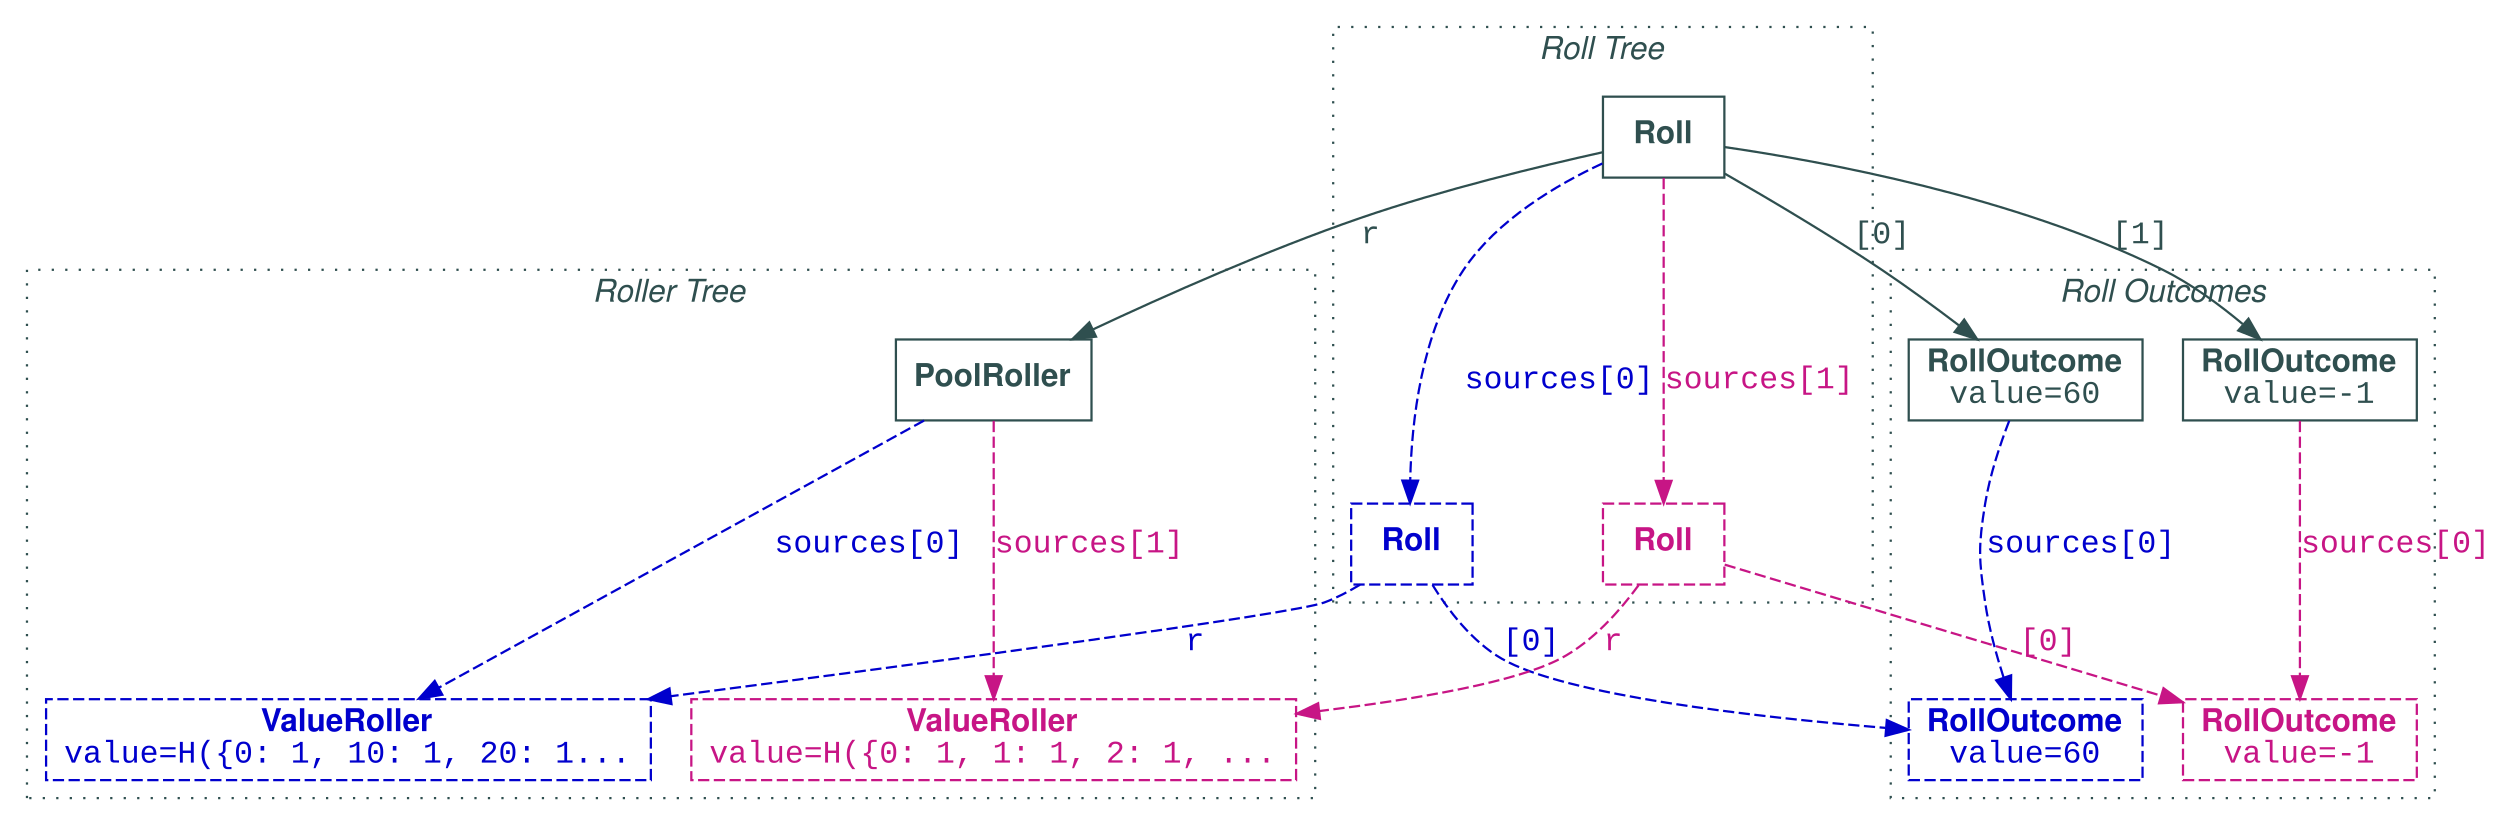
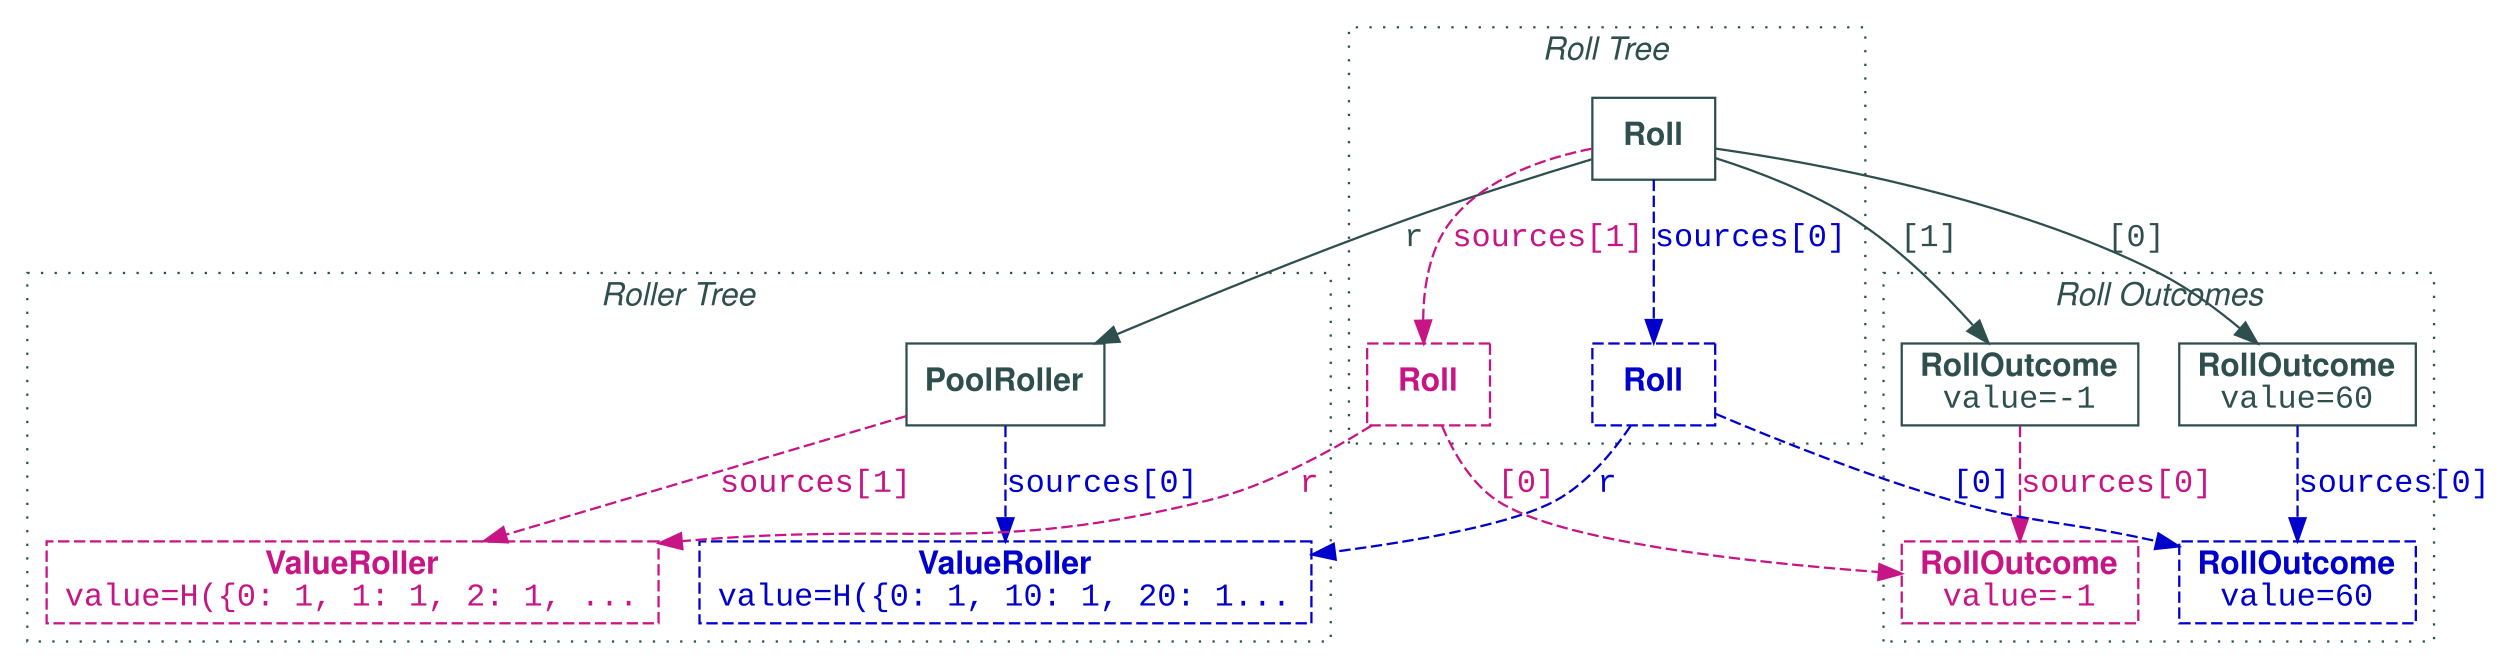
- <svg xmlns="http://www.w3.org/2000/svg" width="1112pt" height="367pt" viewBox="0.00 0.00 1112.00 367.00">
-   <g id="graph0" class="graph" transform="scale(1 1) rotate(0) translate(4 363)">
+ <svg xmlns="http://www.w3.org/2000/svg" width="1099pt" height="294pt" viewBox="0.00 0.00 1099.00 294.00">
+   <g id="graph0" class="graph" transform="scale(1 1) rotate(0) translate(4 290)">
    <g id="clust1" class="cluster">
-       <polygon fill="transparent" stroke="DarkSlateGray" stroke-dasharray="1,5" points="589,-95 589,-351 829,-351 829,-95 589,-95" />
-       <text text-anchor="start" x="680.5" y="-336.8" font-family="Helvetica,sans-Serif" font-style="italic" font-size="14.00" fill="DarkSlateGray">Roll Tree</text>
+       <polygon fill="transparent" stroke="DarkSlateGray" stroke-dasharray="1,5" points="589,-95 589,-278 816,-278 816,-95 589,-95" />
+       <text text-anchor="start" x="674" y="-263.8" font-family="Helvetica,sans-Serif" font-style="italic" font-size="14.00" fill="DarkSlateGray">Roll Tree</text>
    </g>
    <g id="clust2" class="cluster">
-       <polygon fill="transparent" stroke="DarkSlateGray" stroke-dasharray="1,5" points="8,-8 8,-243 581,-243 581,-8 8,-8" />
-       <text text-anchor="start" x="259.5" y="-228.8" font-family="Helvetica,sans-Serif" font-style="italic" font-size="14.00" fill="DarkSlateGray">Roller Tree</text>
+       <polygon fill="transparent" stroke="DarkSlateGray" stroke-dasharray="1,5" points="8,-8 8,-170 581,-170 581,-8 8,-8" />
+       <text text-anchor="start" x="260" y="-155.8" font-family="Helvetica,sans-Serif" font-style="italic" font-size="14.00" fill="DarkSlateGray">Roller Tree</text>
    </g>
    <g id="clust3" class="cluster">
-       <polygon fill="transparent" stroke="DarkSlateGray" stroke-dasharray="1,5" points="837,-8 837,-243 1079,-243 1079,-8 837,-8" />
-       <text text-anchor="start" x="912" y="-228.8" font-family="Helvetica,sans-Serif" font-style="italic" font-size="14.00" fill="DarkSlateGray">Roll Outcomes</text>
+       <polygon fill="transparent" stroke="DarkSlateGray" stroke-dasharray="1,5" points="824,-8 824,-170 1066,-170 1066,-8 824,-8" />
+       <text text-anchor="start" x="899" y="-155.8" font-family="Helvetica,sans-Serif" font-style="italic" font-size="14.00" fill="DarkSlateGray">Roll Outcomes</text>
    </g>
    <g id="node1" class="node">
-       <polygon fill="none" stroke="DarkSlateGray" points="763,-320 709,-320 709,-284 763,-284 763,-320" />
-       <text text-anchor="start" x="722.5" y="-299.3" font-family="Helvetica,sans-Serif" font-weight="bold" font-size="14.00" fill="DarkSlateGray">Roll</text>
+       <polygon fill="none" stroke="DarkSlateGray" points="750,-247 696,-247 696,-211 750,-211 750,-247" />
+       <text text-anchor="start" x="709.5" y="-226.3" font-family="Helvetica,sans-Serif" font-weight="bold" font-size="14.00" fill="DarkSlateGray">Roll</text>
    </g>
    <g id="node2" class="node">
-       <polygon fill="none" stroke="DarkSlateGray" points="481.5,-212 394.5,-212 394.5,-176 481.5,-176 481.5,-212" />
-       <text text-anchor="start" x="402.5" y="-191.3" font-family="Helvetica,sans-Serif" font-weight="bold" font-size="14.00" fill="DarkSlateGray">PoolRoller</text>
+       <polygon fill="none" stroke="DarkSlateGray" points="481.5,-139 394.5,-139 394.5,-103 481.5,-103 481.5,-139" />
+       <text text-anchor="start" x="402.5" y="-118.3" font-family="Helvetica,sans-Serif" font-weight="bold" font-size="14.00" fill="DarkSlateGray">PoolRoller</text>
    </g>
    <g id="edge1" class="edge">
-       <path fill="none" stroke="DarkSlateGray" d="M708.99,-295.31C681.47,-289.21 637.74,-278.67 601,-266 559.84,-251.8 514.54,-231.69 482.17,-216.49" />
-       <polygon fill="DarkSlateGray" stroke="DarkSlateGray" points="483.51,-213.26 472.98,-212.15 480.52,-219.59 483.51,-213.26" />
-       <text text-anchor="middle" x="605.5" y="-254.8" font-family="Courier New" font-size="14.00" fill="DarkSlateGray">r</text>
+       <path fill="none" stroke="DarkSlateGray" d="M695.68,-219.95C673.3,-213.2 640.89,-203.08 613,-193 570.02,-177.47 521.96,-157.8 487.09,-143.11" />
+       <polygon fill="DarkSlateGray" stroke="DarkSlateGray" points="488.2,-139.77 477.63,-139.1 485.47,-146.22 488.2,-139.77" />
+       <text text-anchor="middle" x="617.5" y="-181.8" font-family="Courier New" font-size="14.00" fill="DarkSlateGray">r</text>
    </g>
    <g id="node3" class="node">
-       <polygon fill="none" stroke="DarkSlateGray" points="949,-212 845,-212 845,-176 949,-176 949,-212" />
-       <text text-anchor="start" x="853" y="-197.8" font-family="Helvetica,sans-Serif" font-weight="bold" font-size="14.00" fill="DarkSlateGray">RollOutcome</text>
-       <text text-anchor="start" x="863" y="-183.8" font-family="Courier New" font-size="14.00" fill="DarkSlateGray">value=60</text>
+       <polygon fill="none" stroke="DarkSlateGray" points="1058,-139 954,-139 954,-103 1058,-103 1058,-139" />
+       <text text-anchor="start" x="962" y="-124.8" font-family="Helvetica,sans-Serif" font-weight="bold" font-size="14.00" fill="DarkSlateGray">RollOutcome</text>
+       <text text-anchor="start" x="972" y="-110.8" font-family="Courier New" font-size="14.00" fill="DarkSlateGray">value=60</text>
    </g>
    <g id="edge2" class="edge">
-       <path fill="none" stroke="DarkSlateGray" d="M763.23,-285.74C782.94,-274.45 810.03,-258.42 833,-243 844.46,-235.3 856.68,-226.35 867.33,-218.27" />
-       <polygon fill="DarkSlateGray" stroke="DarkSlateGray" points="869.68,-220.88 875.49,-212.02 865.42,-215.32 869.68,-220.88" />
-       <text text-anchor="middle" x="833" y="-254.8" font-family="Courier New" font-size="14.00" fill="DarkSlateGray">[0]</text>
+       <path fill="none" stroke="DarkSlateGray" d="M750.27,-224.65C793.5,-218.52 879.55,-203 945,-170 957.63,-163.63 970.15,-154.42 980.54,-145.76" />
+       <polygon fill="DarkSlateGray" stroke="DarkSlateGray" points="983.09,-148.19 988.37,-139.01 978.51,-142.89 983.09,-148.19" />
+       <text text-anchor="middle" x="935" y="-181.8" font-family="Courier New" font-size="14.00" fill="DarkSlateGray">[0]</text>
    </g>
    <g id="node4" class="node">
-       <polygon fill="none" stroke="DarkSlateGray" points="1071,-212 967,-212 967,-176 1071,-176 1071,-212" />
-       <text text-anchor="start" x="975" y="-197.8" font-family="Helvetica,sans-Serif" font-weight="bold" font-size="14.00" fill="DarkSlateGray">RollOutcome</text>
-       <text text-anchor="start" x="985" y="-183.8" font-family="Courier New" font-size="14.00" fill="DarkSlateGray">value=-1</text>
+       <polygon fill="none" stroke="DarkSlateGray" points="936,-139 832,-139 832,-103 936,-103 936,-139" />
+       <text text-anchor="start" x="840" y="-124.8" font-family="Helvetica,sans-Serif" font-weight="bold" font-size="14.00" fill="DarkSlateGray">RollOutcome</text>
+       <text text-anchor="start" x="850" y="-110.8" font-family="Courier New" font-size="14.00" fill="DarkSlateGray">value=-1</text>
    </g>
    <g id="edge3" class="edge">
-       <path fill="none" stroke="DarkSlateGray" d="M763.23,-297.56C806.39,-291.31 892.36,-275.61 958,-243 970.67,-236.71 983.2,-227.51 993.58,-218.84" />
-       <polygon fill="DarkSlateGray" stroke="DarkSlateGray" points="996.13,-221.26 1001.4,-212.07 991.55,-215.97 996.13,-221.26" />
-       <text text-anchor="middle" x="948" y="-254.8" font-family="Courier New" font-size="14.00" fill="DarkSlateGray">[1]</text>
+       <path fill="none" stroke="DarkSlateGray" d="M750.05,-220.51C768.43,-214.69 792.79,-205.49 812,-193 831.37,-180.4 849.86,-161.99 863.25,-147.07" />
+       <polygon fill="DarkSlateGray" stroke="DarkSlateGray" points="866.18,-149.03 870.13,-139.2 860.91,-144.42 866.18,-149.03" />
+       <text text-anchor="middle" x="844" y="-181.8" font-family="Courier New" font-size="14.00" fill="DarkSlateGray">[1]</text>
    </g>
    <g id="node5" class="node">
-       <polygon fill="none" stroke="MediumBlue" stroke-dasharray="5,2" points="651,-139 597,-139 597,-103 651,-103 651,-139" />
-       <text text-anchor="start" x="610.5" y="-118.3" font-family="Helvetica,sans-Serif" font-weight="bold" font-size="14.00" fill="MediumBlue">Roll</text>
+       <polygon fill="none" stroke="MediumBlue" stroke-dasharray="5,2" points="750,-139 696,-139 696,-103 750,-103 750,-139" />
+       <text text-anchor="start" x="709.5" y="-118.3" font-family="Helvetica,sans-Serif" font-weight="bold" font-size="14.00" fill="MediumBlue">Roll</text>
    </g>
    <g id="edge8" class="edge">
-       <path fill="none" stroke="MediumBlue" stroke-dasharray="5,2" d="M708.71,-290.27C688.47,-280.87 661.89,-265.21 647,-243 628.25,-215.03 623.86,-175.67 623.27,-149.53" />
-       <polygon fill="MediumBlue" stroke="MediumBlue" points="626.76,-149.19 623.21,-139.21 619.76,-149.23 626.76,-149.19" />
-       <text text-anchor="middle" x="689.5" y="-190.3" font-family="Courier New" font-size="14.00" fill="MediumBlue">sources[0]</text>
+       <path fill="none" stroke="MediumBlue" stroke-dasharray="5,2" d="M723,-210.97C723,-194.38 723,-168.88 723,-149.43" />
+       <polygon fill="MediumBlue" stroke="MediumBlue" points="726.5,-149.34 723,-139.34 719.5,-149.34 726.5,-149.34" />
+       <text text-anchor="middle" x="765.5" y="-181.8" font-family="Courier New" font-size="14.00" fill="MediumBlue">sources[0]</text>
    </g>
    <g id="node8" class="node">
-       <polygon fill="none" stroke="MediumVioletRed" stroke-dasharray="5,2" points="763,-139 709,-139 709,-103 763,-103 763,-139" />
-       <text text-anchor="start" x="722.5" y="-118.3" font-family="Helvetica,sans-Serif" font-weight="bold" font-size="14.00" fill="MediumVioletRed">Roll</text>
+       <polygon fill="none" stroke="MediumVioletRed" stroke-dasharray="5,2" points="651,-139 597,-139 597,-103 651,-103 651,-139" />
+       <text text-anchor="start" x="610.5" y="-118.3" font-family="Helvetica,sans-Serif" font-weight="bold" font-size="14.00" fill="MediumVioletRed">Roll</text>
    </g>
    <g id="edge9" class="edge">
-       <path fill="none" stroke="MediumVioletRed" stroke-dasharray="5,2" d="M736,-283.84C736,-252.7 736,-186.66 736,-149.28" />
-       <polygon fill="MediumVioletRed" stroke="MediumVioletRed" points="739.5,-149.11 736,-139.11 732.5,-149.11 739.5,-149.11" />
-       <text text-anchor="middle" x="778.5" y="-190.3" font-family="Courier New" font-size="14.00" fill="MediumVioletRed">sources[1]</text>
+       <path fill="none" stroke="MediumVioletRed" stroke-dasharray="5,2" d="M695.72,-224.63C675.48,-220.62 648.91,-211.9 634,-193 624.41,-180.85 621.78,-163.76 621.61,-149.39" />
+       <polygon fill="MediumVioletRed" stroke="MediumVioletRed" points="625.11,-149.15 621.88,-139.06 618.12,-148.96 625.11,-149.15" />
+       <text text-anchor="middle" x="676.5" y="-181.8" font-family="Courier New" font-size="14.00" fill="MediumVioletRed">sources[1]</text>
    </g>
    <g id="node6" class="node">
-       <polygon fill="none" stroke="MediumBlue" stroke-dasharray="5,2" points="285.5,-52 16.5,-52 16.5,-16 285.5,-16 285.5,-52" />
-       <text text-anchor="start" x="112" y="-37.8" font-family="Helvetica,sans-Serif" font-weight="bold" font-size="14.00" fill="MediumBlue">ValueRoller</text>
-       <text text-anchor="start" x="24.5" y="-23.8" font-family="Courier New" font-size="14.00" fill="MediumBlue">value=H({0: 1, 10: 1, 20: 1...</text>
+       <polygon fill="none" stroke="MediumBlue" stroke-dasharray="5,2" points="572.5,-52 303.5,-52 303.5,-16 572.5,-16 572.5,-52" />
+       <text text-anchor="start" x="399.5" y="-37.8" font-family="Helvetica,sans-Serif" font-weight="bold" font-size="14.00" fill="MediumBlue">ValueRoller</text>
+       <text text-anchor="start" x="311.5" y="-23.8" font-family="Courier New" font-size="14.00" fill="MediumBlue">value=H({0: 1, 10: 1, 20: 1...</text>
    </g>
    <g id="edge10" class="edge">
-       <path fill="none" stroke="MediumBlue" stroke-dasharray="5,2" d="M407.01,-175.94C354.73,-147.16 249.05,-88.98 191.16,-57.11" />
-       <polygon fill="MediumBlue" stroke="MediumBlue" points="192.74,-53.98 182.29,-52.23 189.36,-60.12 192.74,-53.98" />
-       <text text-anchor="middle" x="382.5" y="-117.3" font-family="Courier New" font-size="14.00" fill="MediumBlue">sources[0]</text>
+       <path fill="none" stroke="MediumBlue" stroke-dasharray="5,2" d="M438,-102.8C438,-91.16 438,-75.55 438,-62.24" />
+       <polygon fill="MediumBlue" stroke="MediumBlue" points="441.5,-62.18 438,-52.18 434.5,-62.18 441.5,-62.18" />
+       <text text-anchor="middle" x="480.5" y="-73.8" font-family="Courier New" font-size="14.00" fill="MediumBlue">sources[0]</text>
    </g>
    <g id="node9" class="node">
-       <polygon fill="none" stroke="MediumVioletRed" stroke-dasharray="5,2" points="572.5,-52 303.5,-52 303.5,-16 572.5,-16 572.5,-52" />
-       <text text-anchor="start" x="399" y="-37.8" font-family="Helvetica,sans-Serif" font-weight="bold" font-size="14.00" fill="MediumVioletRed">ValueRoller</text>
-       <text text-anchor="start" x="311.5" y="-23.8" font-family="Courier New" font-size="14.00" fill="MediumVioletRed">value=H({0: 1, 1: 1, 2: 1, ...</text>
+       <polygon fill="none" stroke="MediumVioletRed" stroke-dasharray="5,2" points="285.5,-52 16.5,-52 16.5,-16 285.5,-16 285.5,-52" />
+       <text text-anchor="start" x="112.5" y="-37.8" font-family="Helvetica,sans-Serif" font-weight="bold" font-size="14.00" fill="MediumVioletRed">ValueRoller</text>
+       <text text-anchor="start" x="24.5" y="-23.8" font-family="Courier New" font-size="14.00" fill="MediumVioletRed">value=H({0: 1, 1: 1, 2: 1, ...</text>
    </g>
    <g id="edge11" class="edge">
-       <path fill="none" stroke="MediumVioletRed" stroke-dasharray="5,2" d="M438,-175.79C438,-148.48 438,-94.99 438,-62.38" />
-       <polygon fill="MediumVioletRed" stroke="MediumVioletRed" points="441.5,-62.19 438,-52.19 434.5,-62.19 441.5,-62.19" />
-       <text text-anchor="middle" x="480.5" y="-117.3" font-family="Courier New" font-size="14.00" fill="MediumVioletRed">sources[1]</text>
+       <path fill="none" stroke="MediumVioletRed" stroke-dasharray="5,2" d="M394.41,-107.09C347.69,-93.25 272.91,-71.11 218.56,-55.01" />
+       <polygon fill="MediumVioletRed" stroke="MediumVioletRed" points="219.24,-51.56 208.66,-52.08 217.25,-58.27 219.24,-51.56" />
+       <text text-anchor="middle" x="354.5" y="-73.8" font-family="Courier New" font-size="14.00" fill="MediumVioletRed">sources[1]</text>
    </g>
    <g id="node7" class="node">
-       <polygon fill="none" stroke="MediumBlue" stroke-dasharray="5,2" points="949,-52 845,-52 845,-16 949,-16 949,-52" />
-       <text text-anchor="start" x="853" y="-37.8" font-family="Helvetica,sans-Serif" font-weight="bold" font-size="14.00" fill="MediumBlue">RollOutcome</text>
-       <text text-anchor="start" x="863" y="-23.8" font-family="Courier New" font-size="14.00" fill="MediumBlue">value=60</text>
+       <polygon fill="none" stroke="MediumBlue" stroke-dasharray="5,2" points="1058,-52 954,-52 954,-16 1058,-16 1058,-52" />
+       <text text-anchor="start" x="962" y="-37.8" font-family="Helvetica,sans-Serif" font-weight="bold" font-size="14.00" fill="MediumBlue">RollOutcome</text>
+       <text text-anchor="start" x="972" y="-23.8" font-family="Courier New" font-size="14.00" fill="MediumBlue">value=60</text>
    </g>
    <g id="edge12" class="edge">
-       <path fill="none" stroke="MediumBlue" stroke-dasharray="5,2" d="M889.71,-175.85C885.67,-165.41 881.06,-151.68 879,-139 875.87,-119.7 876.16,-114.35 879,-95 880.63,-83.86 883.89,-71.92 887.19,-61.65" />
-       <polygon fill="MediumBlue" stroke="MediumBlue" points="890.55,-62.62 890.44,-52.03 883.92,-60.38 890.55,-62.62" />
-       <text text-anchor="middle" x="921.5" y="-117.3" font-family="Courier New" font-size="14.00" fill="MediumBlue">sources[0]</text>
+       <path fill="none" stroke="MediumBlue" stroke-dasharray="5,2" d="M1006,-102.8C1006,-91.16 1006,-75.55 1006,-62.24" />
+       <polygon fill="MediumBlue" stroke="MediumBlue" points="1009.5,-62.18 1006,-52.18 1002.5,-62.18 1009.5,-62.18" />
+       <text text-anchor="middle" x="1048.5" y="-73.8" font-family="Courier New" font-size="14.00" fill="MediumBlue">sources[0]</text>
    </g>
    <g id="node10" class="node">
-       <polygon fill="none" stroke="MediumVioletRed" stroke-dasharray="5,2" points="1071,-52 967,-52 967,-16 1071,-16 1071,-52" />
-       <text text-anchor="start" x="975" y="-37.8" font-family="Helvetica,sans-Serif" font-weight="bold" font-size="14.00" fill="MediumVioletRed">RollOutcome</text>
-       <text text-anchor="start" x="985" y="-23.8" font-family="Courier New" font-size="14.00" fill="MediumVioletRed">value=-1</text>
+       <polygon fill="none" stroke="MediumVioletRed" stroke-dasharray="5,2" points="936,-52 832,-52 832,-16 936,-16 936,-52" />
+       <text text-anchor="start" x="840" y="-37.8" font-family="Helvetica,sans-Serif" font-weight="bold" font-size="14.00" fill="MediumVioletRed">RollOutcome</text>
+       <text text-anchor="start" x="850" y="-23.8" font-family="Courier New" font-size="14.00" fill="MediumVioletRed">value=-1</text>
    </g>
    <g id="edge13" class="edge">
-       <path fill="none" stroke="MediumVioletRed" stroke-dasharray="5,2" d="M1019,-175.79C1019,-148.48 1019,-94.99 1019,-62.38" />
-       <polygon fill="MediumVioletRed" stroke="MediumVioletRed" points="1022.5,-62.19 1019,-52.19 1015.5,-62.19 1022.5,-62.19" />
-       <text text-anchor="middle" x="1061.5" y="-117.3" font-family="Courier New" font-size="14.00" fill="MediumVioletRed">sources[0]</text>
+       <path fill="none" stroke="MediumVioletRed" stroke-dasharray="5,2" d="M884,-102.8C884,-91.16 884,-75.55 884,-62.24" />
+       <polygon fill="MediumVioletRed" stroke="MediumVioletRed" points="887.5,-62.18 884,-52.18 880.5,-62.18 887.5,-62.18" />
+       <text text-anchor="middle" x="926.5" y="-73.8" font-family="Courier New" font-size="14.00" fill="MediumVioletRed">sources[0]</text>
    </g>
    <g id="edge4" class="edge">
-       <path fill="none" stroke="MediumBlue" stroke-dasharray="5,2" d="M600.94,-102.93C595.89,-99.86 590.43,-97.01 585,-95 571.2,-89.9 415.45,-69.04 294.43,-53.33" />
-       <polygon fill="MediumBlue" stroke="MediumBlue" points="294.68,-49.84 284.31,-52.02 293.78,-56.78 294.68,-49.84" />
-       <text text-anchor="middle" x="527.5" y="-73.8" font-family="Courier New" font-size="14.00" fill="MediumBlue">r</text>
+       <path fill="none" stroke="MediumBlue" stroke-dasharray="5,2" d="M712.84,-102.77C705.26,-91.54 693.85,-77.6 680,-70 662.21,-60.23 623.95,-52.88 582.99,-47.5" />
+       <polygon fill="MediumBlue" stroke="MediumBlue" points="583.18,-43.99 572.82,-46.21 582.3,-50.94 583.18,-43.99" />
+       <text text-anchor="middle" x="702.5" y="-73.8" font-family="Courier New" font-size="14.00" fill="MediumBlue">r</text>
    </g>
    <g id="edge5" class="edge">
-       <path fill="none" stroke="MediumBlue" stroke-dasharray="5,2" d="M633.19,-102.8C640.12,-91.59 650.71,-77.66 664,-70 692.26,-53.73 775.68,-44.15 834.61,-39.24" />
-       <polygon fill="MediumBlue" stroke="MediumBlue" points="835.25,-42.7 844.94,-38.4 834.69,-35.72 835.25,-42.7" />
-       <text text-anchor="middle" x="677" y="-73.8" font-family="Courier New" font-size="14.00" fill="MediumBlue">[0]</text>
+       <path fill="none" stroke="MediumBlue" stroke-dasharray="5,2" d="M750.14,-108.09C776.32,-96.97 817.27,-80.56 854,-70 890.84,-59.41 903.17,-61.2 944.04,-52.09" />
+       <polygon fill="MediumBlue" stroke="MediumBlue" points="944.87,-55.49 953.82,-49.82 943.29,-48.67 944.87,-55.49" />
+       <text text-anchor="middle" x="867" y="-73.8" font-family="Courier New" font-size="14.00" fill="MediumBlue">[0]</text>
    </g>
    <g id="edge6" class="edge">
-       <path fill="none" stroke="MediumVioletRed" stroke-dasharray="5,2" d="M724.88,-102.74C716.66,-91.49 704.42,-77.55 690,-70 670.45,-59.76 627.75,-52.18 582.97,-46.74" />
-       <polygon fill="MediumVioletRed" stroke="MediumVioletRed" points="583.12,-43.24 572.78,-45.55 582.3,-50.19 583.12,-43.24" />
-       <text text-anchor="middle" x="713.5" y="-73.8" font-family="Courier New" font-size="14.00" fill="MediumVioletRed">r</text>
+       <path fill="none" stroke="MediumVioletRed" stroke-dasharray="5,2" d="M598.96,-102.92C580.11,-91.13 553.12,-76.45 527,-70 429.31,-45.88 399.24,-61.11 295.94,-52.12" />
+       <polygon fill="MediumVioletRed" stroke="MediumVioletRed" points="295.99,-48.61 285.71,-51.17 295.34,-55.58 295.99,-48.61" />
+       <text text-anchor="middle" x="571.5" y="-73.8" font-family="Courier New" font-size="14.00" fill="MediumVioletRed">r</text>
    </g>
    <g id="edge7" class="edge">
-       <path fill="none" stroke="MediumVioletRed" stroke-dasharray="5,2" d="M763.14,-111.85C807.5,-98.53 896.65,-71.75 957.09,-53.6" />
-       <polygon fill="MediumVioletRed" stroke="MediumVioletRed" points="958.33,-56.88 966.9,-50.65 956.32,-50.17 958.33,-56.88" />
-       <text text-anchor="middle" x="907" y="-73.8" font-family="Courier New" font-size="14.00" fill="MediumVioletRed">[0]</text>
+       <path fill="none" stroke="MediumVioletRed" stroke-dasharray="5,2" d="M629.85,-102.88C634.59,-91.7 642.4,-77.78 654,-70 680.7,-52.09 763.13,-42.92 821.66,-38.55" />
+       <polygon fill="MediumVioletRed" stroke="MediumVioletRed" points="822.2,-42.02 831.93,-37.81 821.7,-35.04 822.2,-42.02" />
+       <text text-anchor="middle" x="667" y="-73.8" font-family="Courier New" font-size="14.00" fill="MediumVioletRed">[0]</text>
    </g>
  </g>
</svg>
